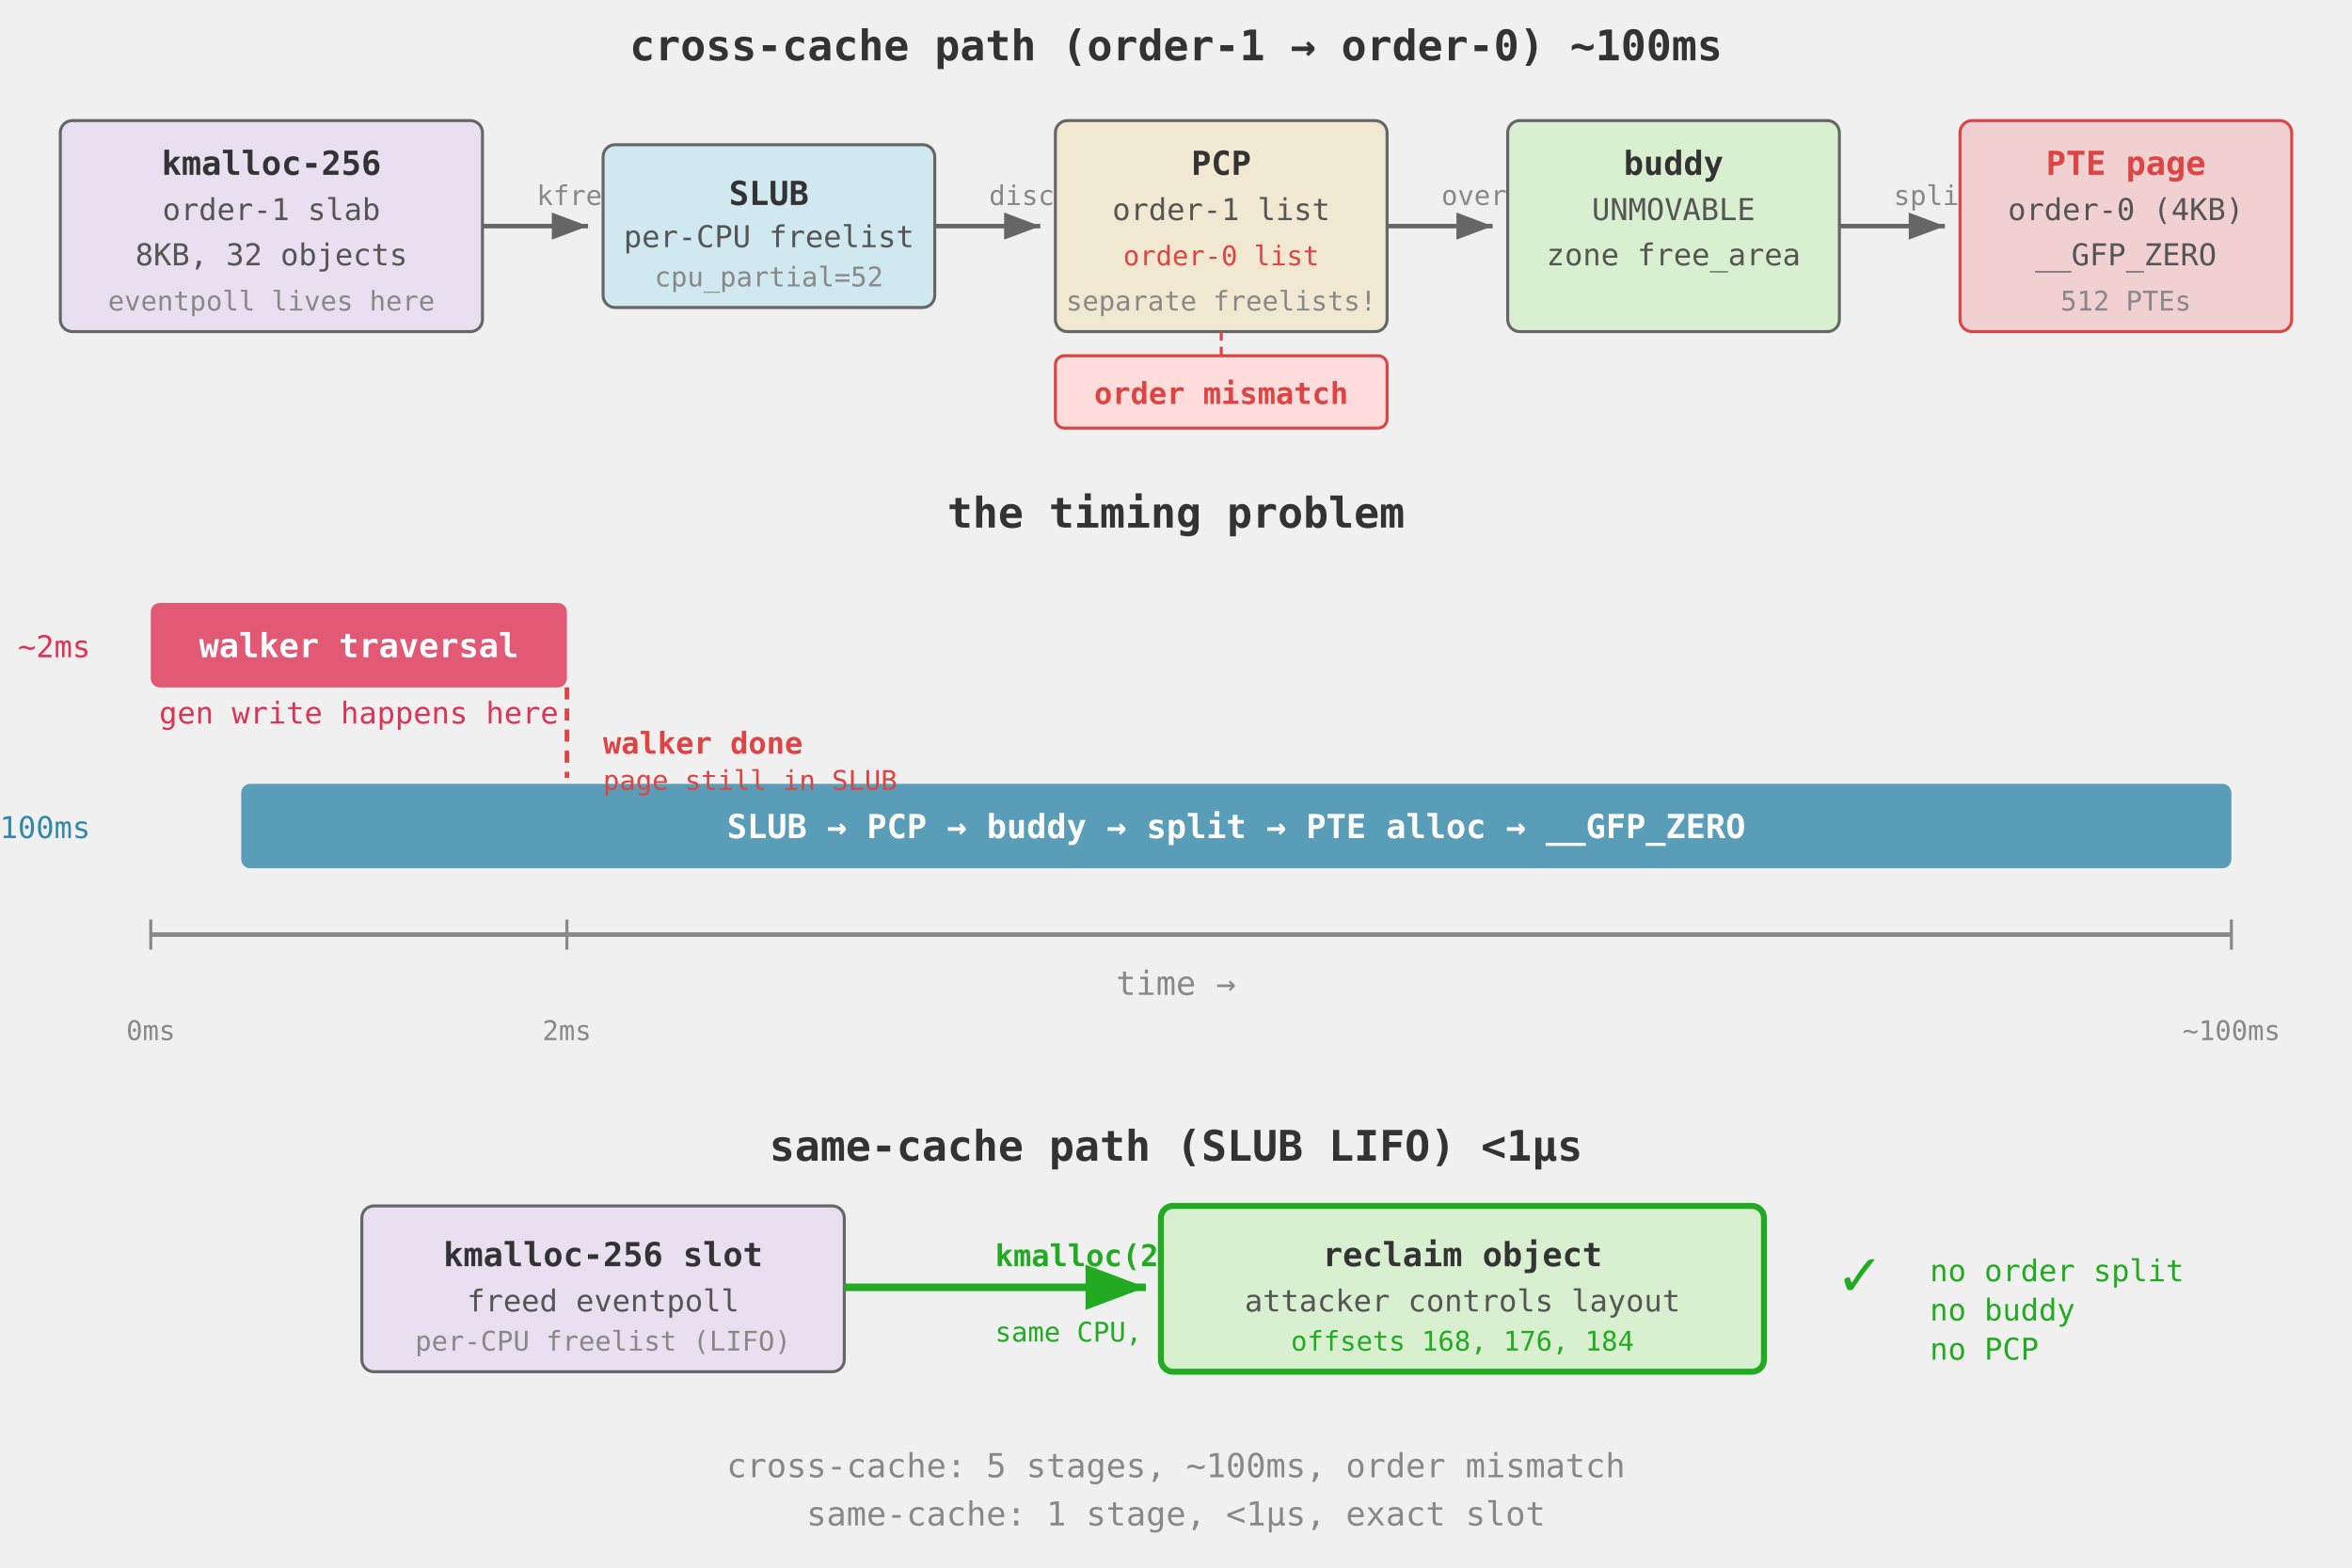
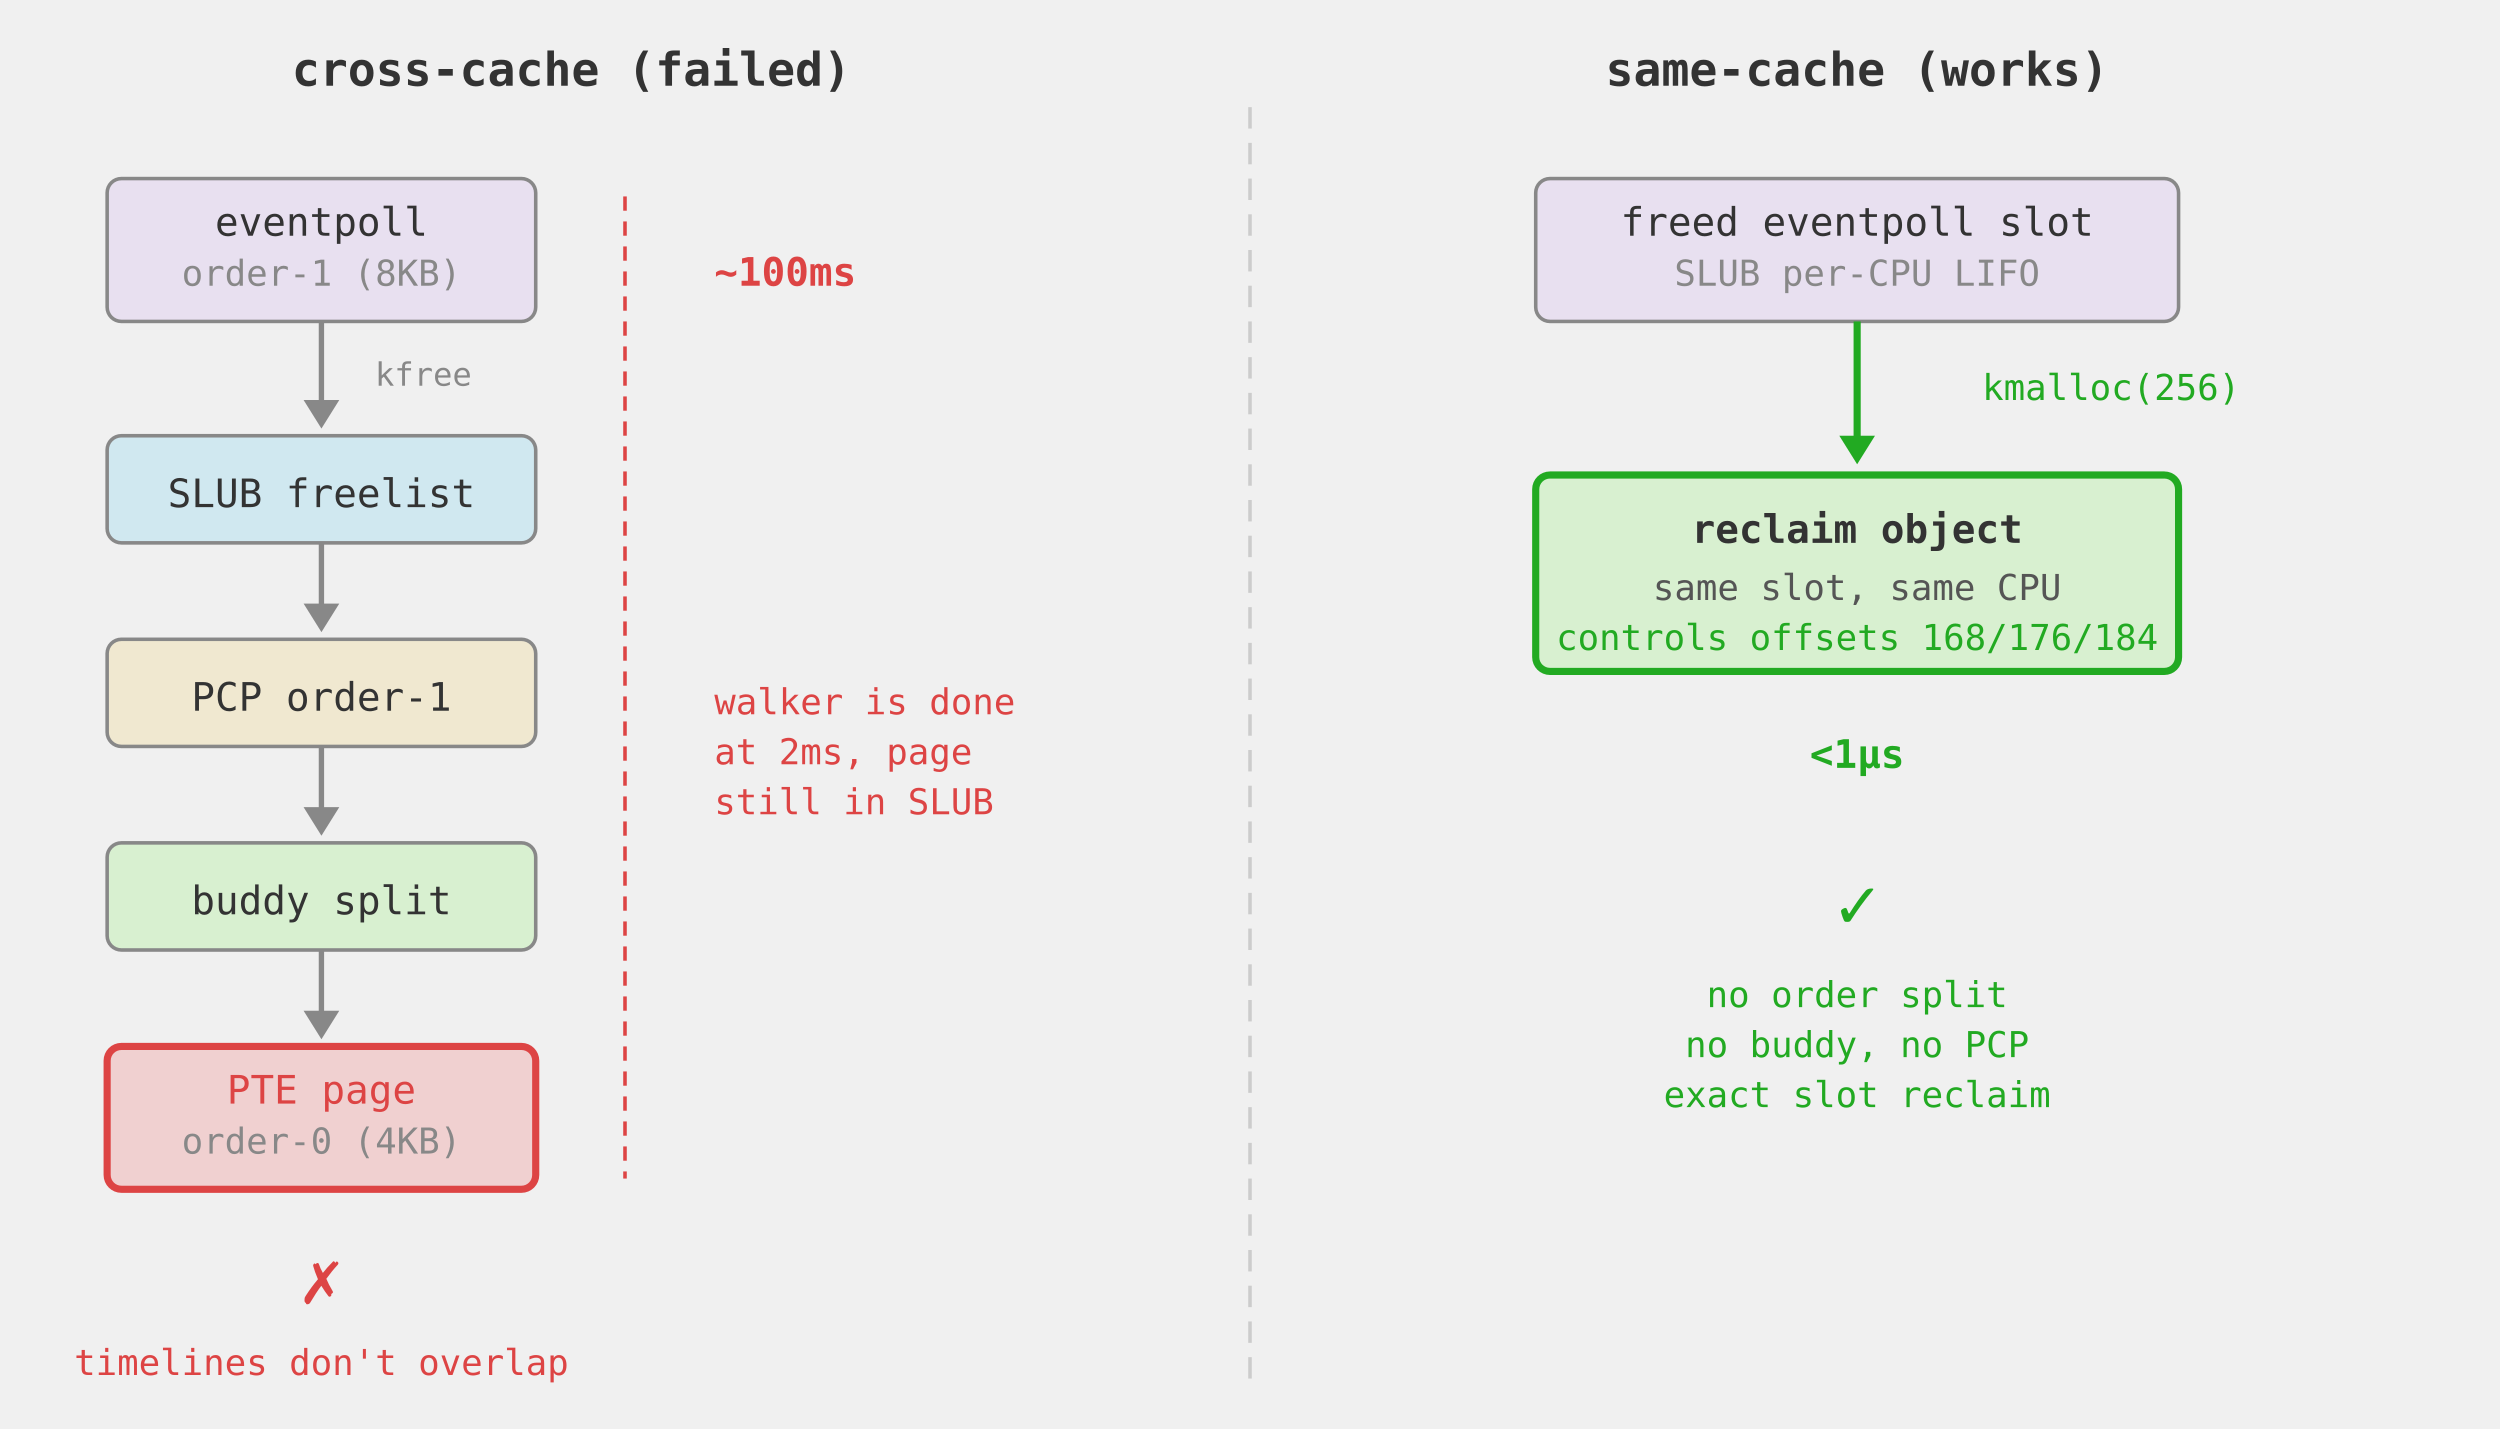
- <svg xmlns="http://www.w3.org/2000/svg" viewBox="0 0 780 520" font-family="monospace" font-size="12">
-   <text x="390" y="20" text-anchor="middle" font-size="14" font-weight="bold" fill="#333">cross-cache path (order-1 → order-0) ~100ms</text>
-   <rect x="20" y="40" width="140" height="70" rx="4" fill="#e8e0f0" stroke="#666" />
-   <text x="90" y="58" text-anchor="middle" font-size="11" font-weight="bold" fill="#333">kmalloc-256</text>
-   <text x="90" y="73" text-anchor="middle" font-size="10" fill="#555">order-1 slab</text>
-   <text x="90" y="88" text-anchor="middle" font-size="10" fill="#555">8KB, 32 objects</text>
-   <text x="90" y="103" text-anchor="middle" font-size="9" fill="#888">eventpoll lives here</text>
-   <line x1="160" y1="75" x2="195" y2="75" stroke="#666" stroke-width="1.5" marker-end="url(#arr)" />
-   <text x="178" y="68" font-size="9" fill="#888">kfree</text>
-   <rect x="200" y="48" width="110" height="54" rx="4" fill="#d0e8f0" stroke="#666" />
-   <text x="255" y="68" text-anchor="middle" font-size="11" font-weight="bold" fill="#333">SLUB</text>
-   <text x="255" y="82" text-anchor="middle" font-size="10" fill="#555">per-CPU freelist</text>
-   <text x="255" y="95" text-anchor="middle" font-size="9" fill="#888">cpu_partial=52</text>
-   <line x1="310" y1="75" x2="345" y2="75" stroke="#666" stroke-width="1.5" marker-end="url(#arr)" />
-   <text x="328" y="68" font-size="9" fill="#888">discard</text>
-   <rect x="350" y="40" width="110" height="70" rx="4" fill="#f0e8d0" stroke="#666" />
-   <text x="405" y="58" text-anchor="middle" font-size="11" font-weight="bold" fill="#333">PCP</text>
-   <text x="405" y="73" text-anchor="middle" font-size="10" fill="#555">order-1 list</text>
-   <text x="405" y="88" text-anchor="middle" font-size="9" fill="#d44">order-0 list</text>
-   <text x="405" y="103" text-anchor="middle" font-size="9" fill="#888">separate freelists!</text>
-   <line x1="460" y1="75" x2="495" y2="75" stroke="#666" stroke-width="1.5" marker-end="url(#arr)" />
-   <text x="478" y="68" font-size="9" fill="#888">overflow</text>
-   <rect x="500" y="40" width="110" height="70" rx="4" fill="#d8f0d0" stroke="#666" />
-   <text x="555" y="58" text-anchor="middle" font-size="11" font-weight="bold" fill="#333">buddy</text>
-   <text x="555" y="73" text-anchor="middle" font-size="10" fill="#555">UNMOVABLE</text>
-   <text x="555" y="88" text-anchor="middle" font-size="10" fill="#555">zone free_area</text>
-   <line x1="610" y1="75" x2="645" y2="75" stroke="#666" stroke-width="1.5" marker-end="url(#arr)" />
-   <text x="628" y="68" font-size="9" fill="#888">split</text>
-   <rect x="650" y="40" width="110" height="70" rx="4" fill="#f0d0d0" stroke="#d44" />
-   <text x="705" y="58" text-anchor="middle" font-size="11" font-weight="bold" fill="#d44">PTE page</text>
-   <text x="705" y="73" text-anchor="middle" font-size="10" fill="#555">order-0 (4KB)</text>
-   <text x="705" y="88" text-anchor="middle" font-size="10" fill="#555">__GFP_ZERO</text>
-   <text x="705" y="103" text-anchor="middle" font-size="9" fill="#888">512 PTEs</text>
-   <rect x="350" y="118" width="110" height="24" rx="3" fill="#fdd" stroke="#d44" />
-   <text x="405" y="134" text-anchor="middle" font-size="10" font-weight="bold" fill="#d44">order mismatch</text>
-   <line x1="405" y1="110" x2="405" y2="118" stroke="#d44" stroke-width="1" stroke-dasharray="3,2" />
-   <text x="390" y="175" text-anchor="middle" font-size="14" font-weight="bold" fill="#333">the timing problem</text>
-   <line x1="50" y1="310" x2="740" y2="310" stroke="#888" stroke-width="1.5" />
-   <text x="390" y="330" text-anchor="middle" font-size="11" fill="#888">time →</text>
-   <line x1="50" y1="305" x2="50" y2="315" stroke="#888" />
-   <text x="50" y="345" text-anchor="middle" font-size="9" fill="#888">0ms</text>
-   <line x1="188" y1="305" x2="188" y2="315" stroke="#888" />
-   <text x="188" y="345" text-anchor="middle" font-size="9" fill="#888">2ms</text>
-   <line x1="740" y1="305" x2="740" y2="315" stroke="#888" />
-   <text x="740" y="345" text-anchor="middle" font-size="9" fill="#888">~100ms</text>
-   <rect x="50" y="200" width="138" height="28" rx="3" fill="#d35" opacity="0.8" />
-   <text x="119" y="218" text-anchor="middle" font-size="11" fill="#fff" font-weight="bold">walker traversal</text>
-   <text x="119" y="240" text-anchor="middle" font-size="10" fill="#d35">gen write happens here</text>
-   <rect x="80" y="260" width="660" height="28" rx="3" fill="#38a" opacity="0.8" />
-   <text x="410" y="278" text-anchor="middle" font-size="11" fill="#fff" font-weight="bold">SLUB → PCP → buddy → split → PTE alloc → __GFP_ZERO</text>
-   <text x="30" y="218" text-anchor="end" font-size="10" fill="#d35">~2ms</text>
-   <text x="30" y="278" text-anchor="end" font-size="10" fill="#38a">~100ms</text>
-   <line x1="188" y1="228" x2="188" y2="258" stroke="#d44" stroke-width="1.5" stroke-dasharray="4,3" />
-   <text x="200" y="250" font-size="10" fill="#d44" font-weight="bold">walker done</text>
-   <text x="200" y="262" font-size="9" fill="#d44">page still in SLUB</text>
-   <text x="390" y="385" text-anchor="middle" font-size="14" font-weight="bold" fill="#333">same-cache path (SLUB LIFO) &lt;1μs</text>
-   <rect x="120" y="400" width="160" height="55" rx="4" fill="#e8e0f0" stroke="#666" />
-   <text x="200" y="420" text-anchor="middle" font-size="11" font-weight="bold" fill="#333">kmalloc-256 slot</text>
-   <text x="200" y="435" text-anchor="middle" font-size="10" fill="#555">freed eventpoll</text>
-   <text x="200" y="448" text-anchor="middle" font-size="9" fill="#888">per-CPU freelist (LIFO)</text>
-   <line x1="280" y1="427" x2="380" y2="427" stroke="#2a2" stroke-width="2.5" marker-end="url(#arrg)" />
-   <text x="330" y="420" font-size="10" fill="#2a2" font-weight="bold">kmalloc(256)</text>
-   <text x="330" y="445" font-size="9" fill="#2a2">same CPU, same slot</text>
-   <rect x="385" y="400" width="200" height="55" rx="4" fill="#d8f0d0" stroke="#2a2" stroke-width="2" />
-   <text x="485" y="420" text-anchor="middle" font-size="11" font-weight="bold" fill="#333">reclaim object</text>
-   <text x="485" y="435" text-anchor="middle" font-size="10" fill="#555">attacker controls layout</text>
-   <text x="485" y="448" text-anchor="middle" font-size="9" fill="#2a2">offsets 168, 176, 184</text>
-   <text x="610" y="430" font-size="22" fill="#2a2">✓</text>
-   <text x="640" y="425" font-size="10" fill="#2a2">no order split</text>
-   <text x="640" y="438" font-size="10" fill="#2a2">no buddy</text>
-   <text x="640" y="451" font-size="10" fill="#2a2">no PCP</text>
-   <text x="390" y="490" text-anchor="middle" font-size="11" fill="#888">cross-cache: 5 stages, ~100ms, order mismatch</text>
-   <text x="390" y="506" text-anchor="middle" font-size="11" fill="#888">same-cache: 1 stage, &lt;1μs, exact slot</text>
-   <defs>
-     <marker id="arr" markerWidth="8" markerHeight="6" refX="8" refY="3" orient="auto">
-       <polygon points="0 0, 8 3, 0 6" fill="#666" />
-     </marker>
-     <marker id="arrg" markerWidth="8" markerHeight="6" refX="8" refY="3" orient="auto">
-       <polygon points="0 0, 8 3, 0 6" fill="#2a2" />
-     </marker>
-   </defs>
+ <svg xmlns="http://www.w3.org/2000/svg" viewBox="0 0 700 400" font-family="monospace" font-size="12">
+   <text x="160" y="24" text-anchor="middle" font-size="13" font-weight="bold" fill="#333">cross-cache (failed)</text>
+   <rect x="30" y="50" width="120" height="40" rx="4" fill="#e8e0f0" stroke="#888" />
+   <text x="90" y="66" text-anchor="middle" font-size="11" fill="#333">eventpoll</text>
+   <text x="90" y="80" text-anchor="middle" font-size="10" fill="#888">order-1 (8KB)</text>
+   <line x1="90" y1="90" x2="90" y2="115" stroke="#888" stroke-width="1.5" />
+   <polygon points="90,120 85,112 95,112" fill="#888" />
+   <text x="105" y="108" font-size="9" fill="#888">kfree</text>
+   <rect x="30" y="122" width="120" height="30" rx="4" fill="#d0e8f0" stroke="#888" />
+   <text x="90" y="142" text-anchor="middle" font-size="11" fill="#333">SLUB freelist</text>
+   <line x1="90" y1="152" x2="90" y2="172" stroke="#888" stroke-width="1.5" />
+   <polygon points="90,177 85,169 95,169" fill="#888" />
+   <rect x="30" y="179" width="120" height="30" rx="4" fill="#f0e8d0" stroke="#888" />
+   <text x="90" y="199" text-anchor="middle" font-size="11" fill="#333">PCP order-1</text>
+   <line x1="90" y1="209" x2="90" y2="229" stroke="#888" stroke-width="1.5" />
+   <polygon points="90,234 85,226 95,226" fill="#888" />
+   <rect x="30" y="236" width="120" height="30" rx="4" fill="#d8f0d0" stroke="#888" />
+   <text x="90" y="256" text-anchor="middle" font-size="11" fill="#333">buddy split</text>
+   <line x1="90" y1="266" x2="90" y2="286" stroke="#888" stroke-width="1.5" />
+   <polygon points="90,291 85,283 95,283" fill="#888" />
+   <rect x="30" y="293" width="120" height="40" rx="4" fill="#f0d0d0" stroke="#d44" stroke-width="2" />
+   <text x="90" y="309" text-anchor="middle" font-size="11" fill="#d44">PTE page</text>
+   <text x="90" y="323" text-anchor="middle" font-size="10" fill="#888">order-0 (4KB)</text>
+   <text x="200" y="80" font-size="11" fill="#d44" font-weight="bold">~100ms</text>
+   <line x1="175" y1="55" x2="175" y2="330" stroke="#d44" stroke-width="1" stroke-dasharray="4,3" />
+   <text x="200" y="200" font-size="10" fill="#d44">walker is done</text>
+   <text x="200" y="214" font-size="10" fill="#d44">at 2ms, page</text>
+   <text x="200" y="228" font-size="10" fill="#d44">still in SLUB</text>
+   <text x="90" y="365" text-anchor="middle" font-size="20" fill="#d44">✗</text>
+   <text x="90" y="385" text-anchor="middle" font-size="10" fill="#d44">timelines don't overlap</text>
+   <text x="520" y="24" text-anchor="middle" font-size="13" font-weight="bold" fill="#333">same-cache (works)</text>
+   <rect x="430" y="50" width="180" height="40" rx="4" fill="#e8e0f0" stroke="#888" />
+   <text x="520" y="66" text-anchor="middle" font-size="11" fill="#333">freed eventpoll slot</text>
+   <text x="520" y="80" text-anchor="middle" font-size="10" fill="#888">SLUB per-CPU LIFO</text>
+   <line x1="520" y1="90" x2="520" y2="125" stroke="#2a2" stroke-width="2" />
+   <polygon points="520,130 515,122 525,122" fill="#2a2" />
+   <text x="555" y="112" font-size="10" fill="#2a2">kmalloc(256)</text>
+   <rect x="430" y="133" width="180" height="55" rx="4" fill="#d8f0d0" stroke="#2a2" stroke-width="2" />
+   <text x="520" y="152" text-anchor="middle" font-size="11" fill="#333" font-weight="bold">reclaim object</text>
+   <text x="520" y="168" text-anchor="middle" font-size="10" fill="#555">same slot, same CPU</text>
+   <text x="520" y="182" text-anchor="middle" font-size="10" fill="#2a2">controls offsets 168/176/184</text>
+   <text x="520" y="215" text-anchor="middle" font-size="11" fill="#2a2" font-weight="bold">&lt;1μs</text>
+   <text x="520" y="260" text-anchor="middle" font-size="20" fill="#2a2">✓</text>
+   <text x="520" y="282" text-anchor="middle" font-size="10" fill="#2a2">no order split</text>
+   <text x="520" y="296" text-anchor="middle" font-size="10" fill="#2a2">no buddy, no PCP</text>
+   <text x="520" y="310" text-anchor="middle" font-size="10" fill="#2a2">exact slot reclaim</text>
+   <line x1="350" y1="30" x2="350" y2="390" stroke="#ccc" stroke-width="1" stroke-dasharray="6,4" />
</svg>
